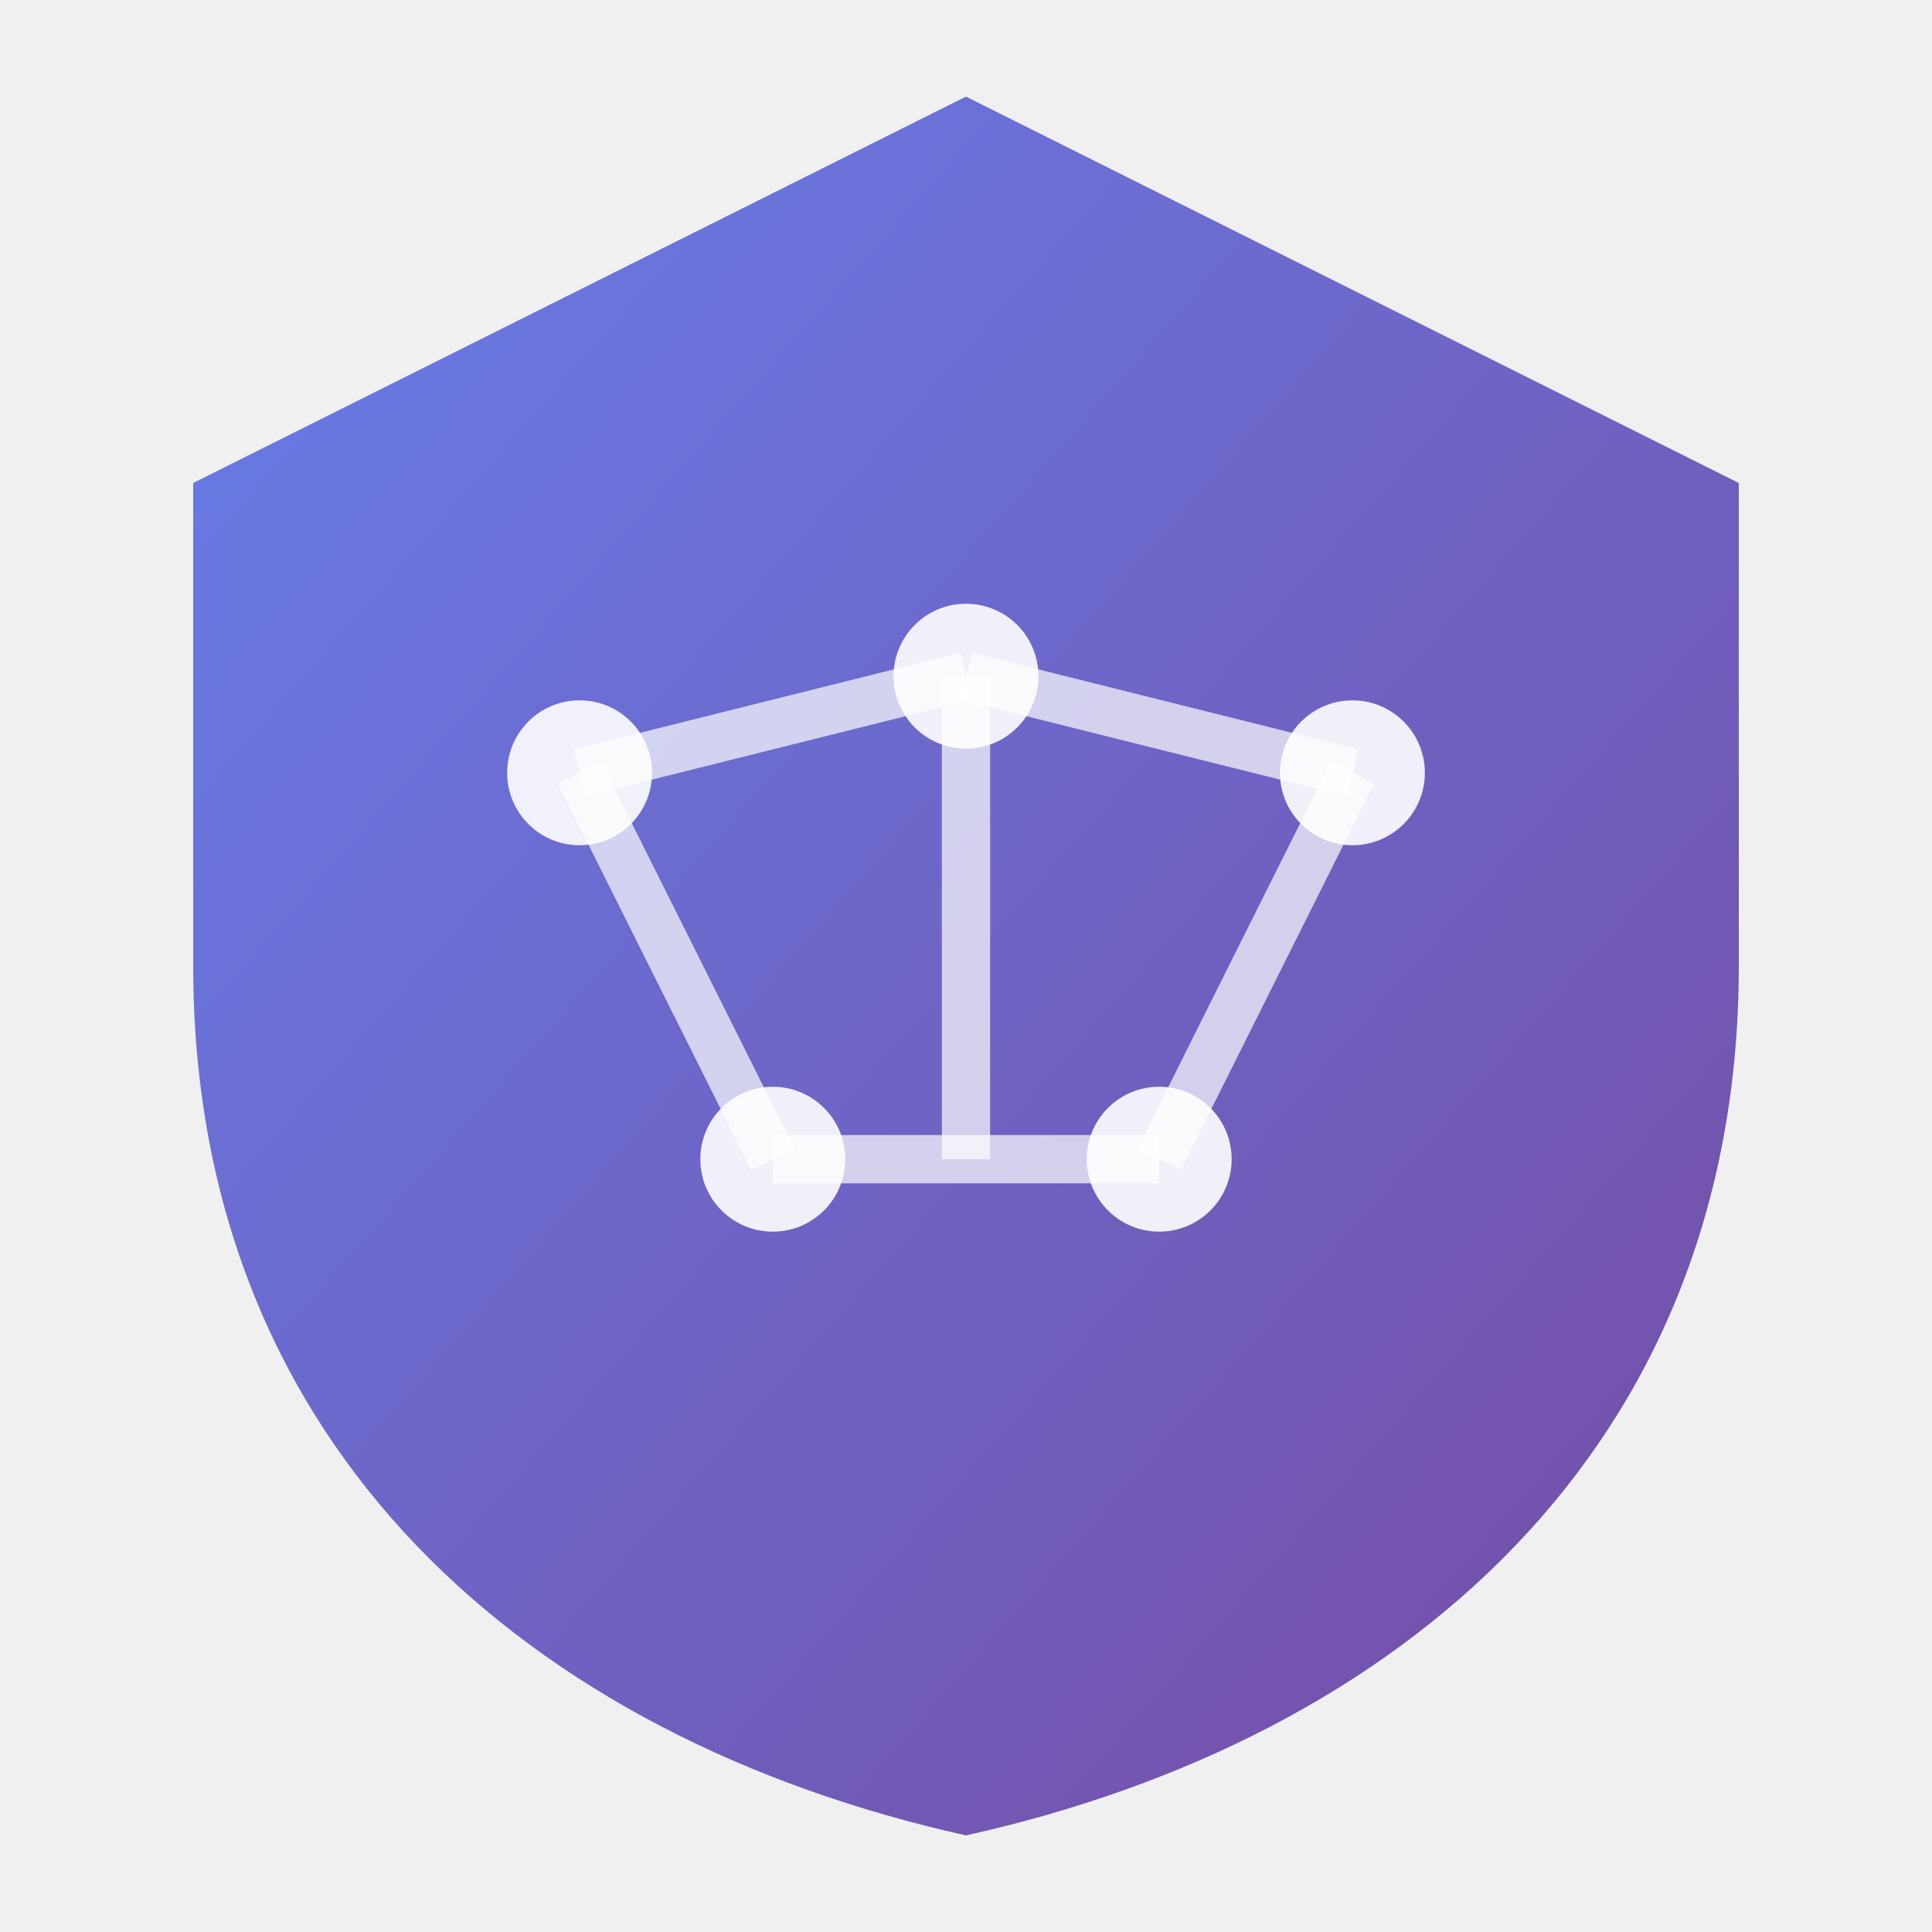
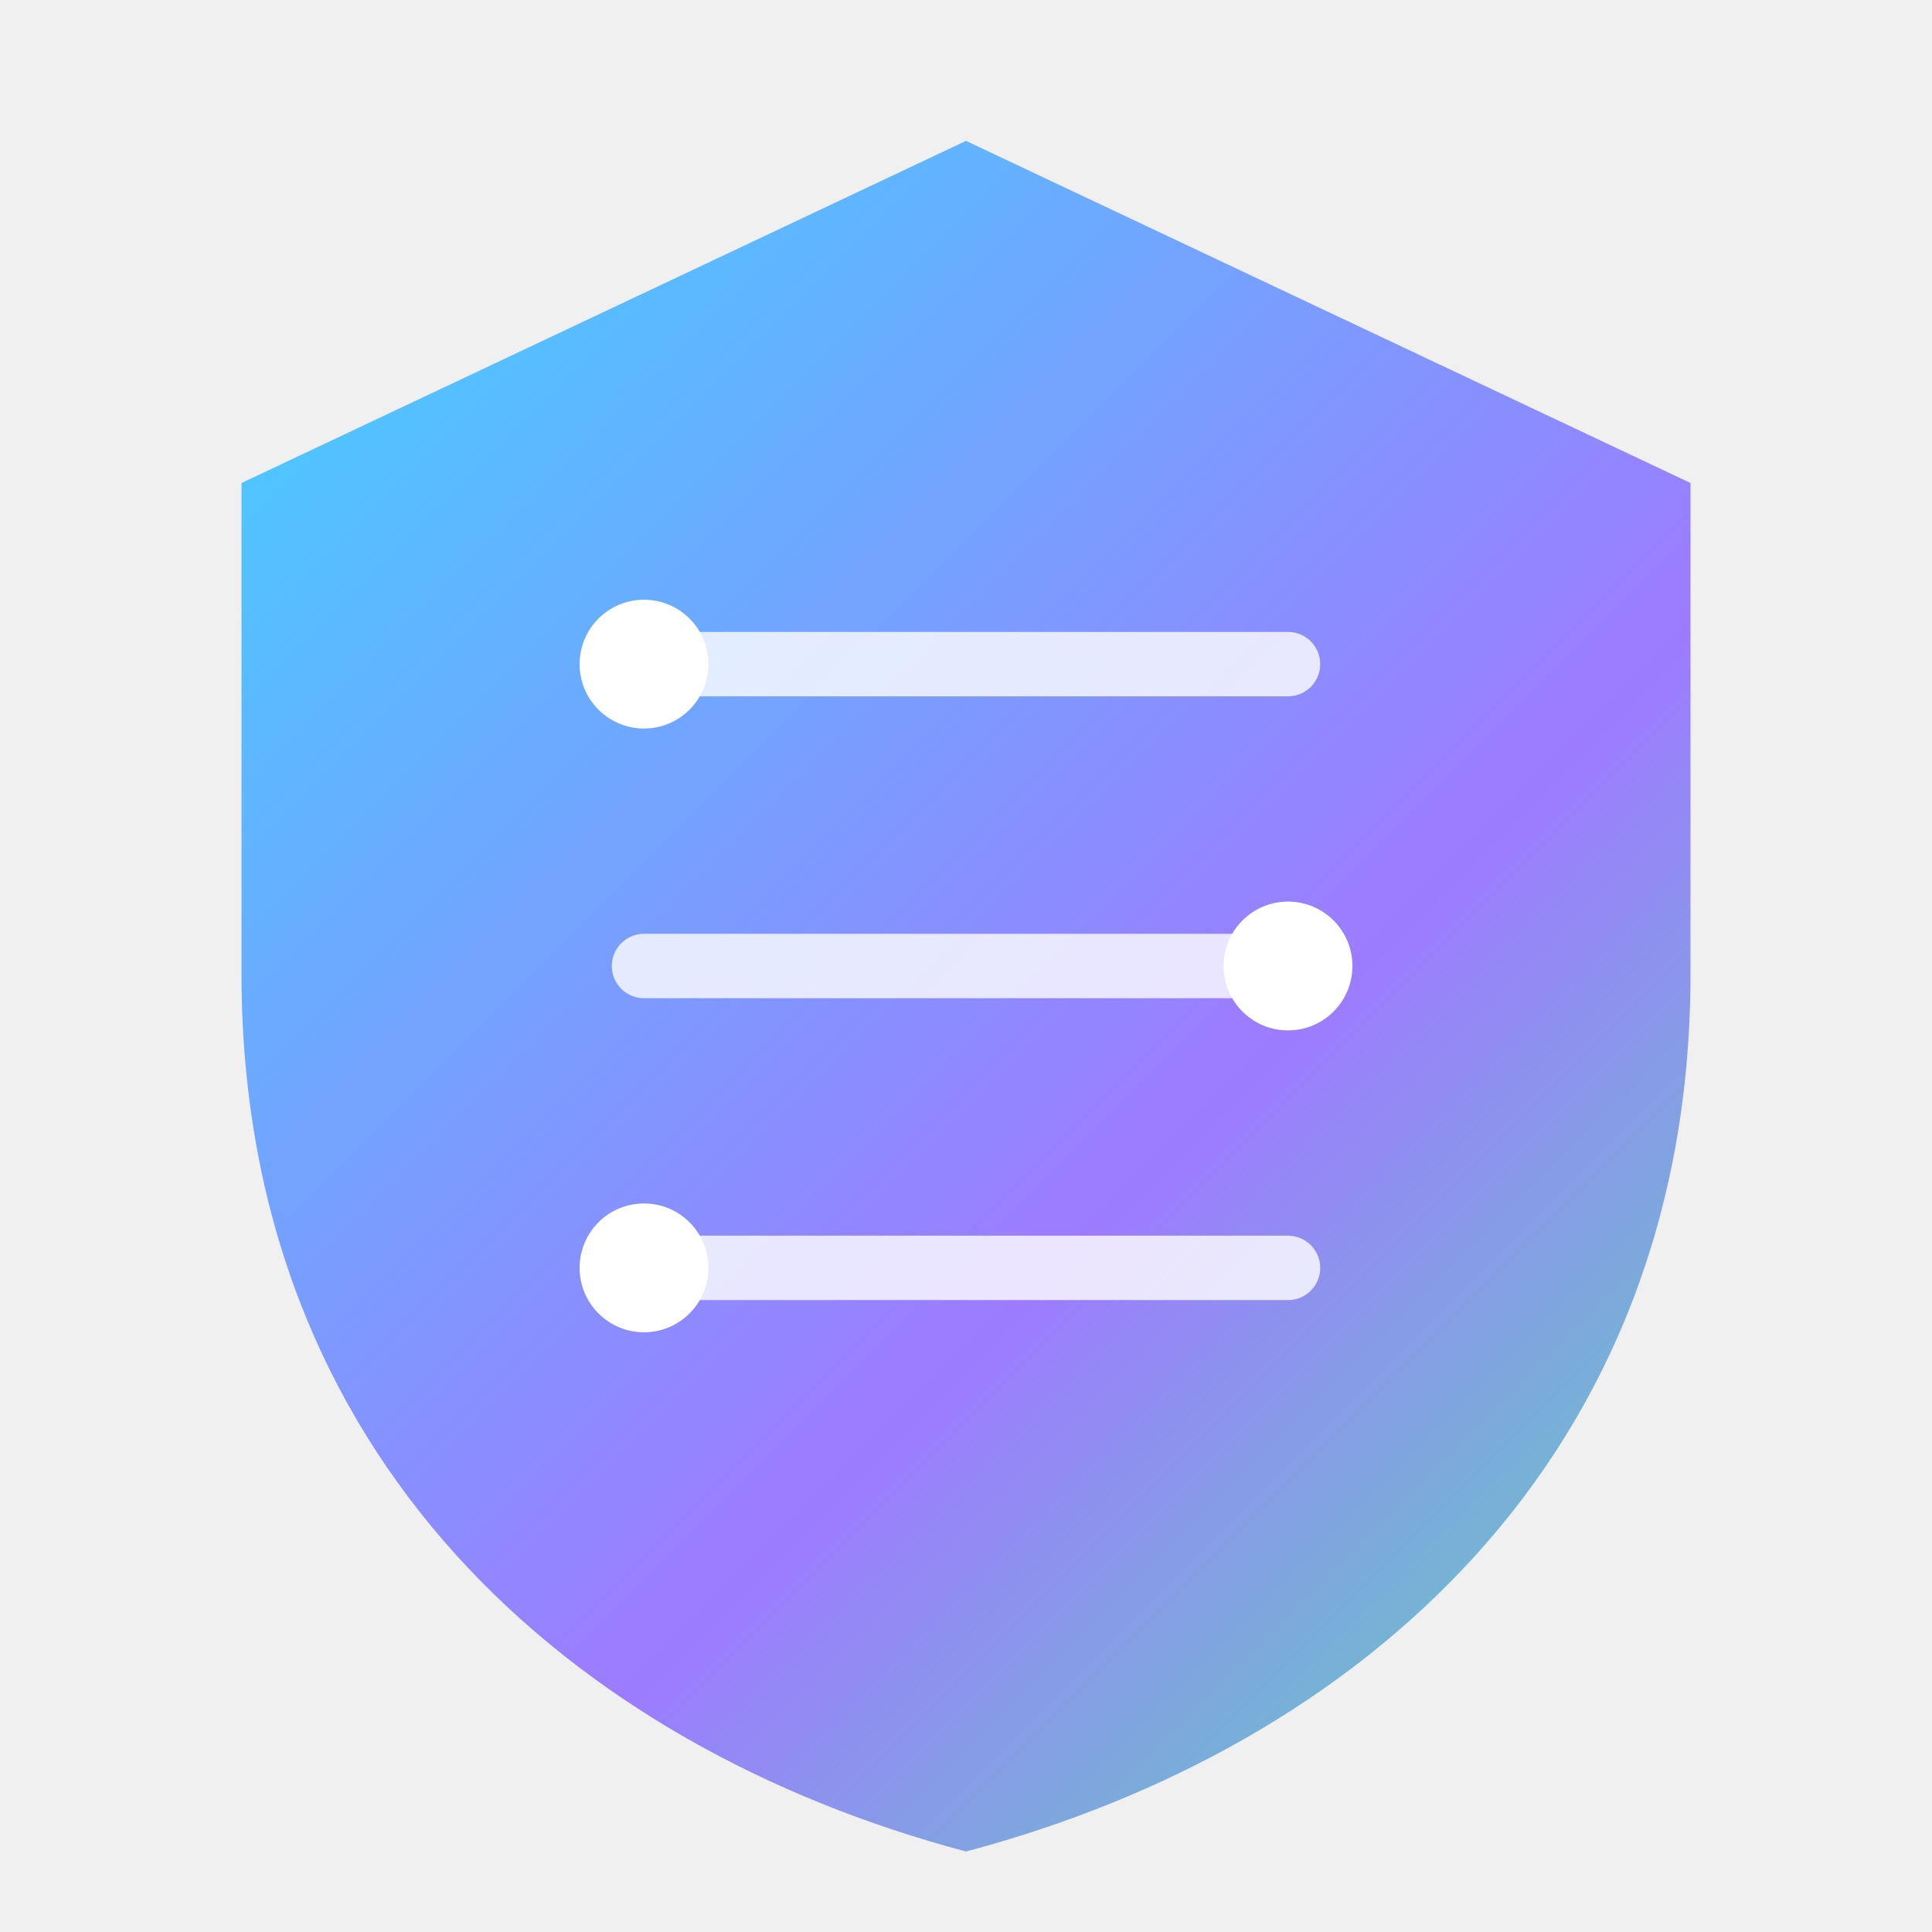
- <svg xmlns="http://www.w3.org/2000/svg" width="40" height="40" viewBox="0 0 40 40" fill="none">
+ <svg xmlns="http://www.w3.org/2000/svg" width="48" height="48" viewBox="0 0 48 48" fill="none">
  <defs>
-     <linearGradient id="grad" x1="0%" y1="0%" x2="100%" y2="100%">
-       <stop offset="0%" style="stop-color:#667eea;stop-opacity:1" />
-       <stop offset="100%" style="stop-color:#764ba2;stop-opacity:1" />
+     <linearGradient id="wgShield" x1="0" y1="0" x2="48" y2="48" gradientUnits="userSpaceOnUse">
+       <stop offset="0" stop-color="#2ce6ff" />
+       <stop offset="0.6" stop-color="#9d7bff" />
+       <stop offset="1" stop-color="#48f4a3" />
    </linearGradient>
  </defs>
-   <path d="M20 2L4 10v10c0 10 7 16 16 18 9-2 16-8 16-18V10L20 2z" fill="url(#grad)" />
-   <circle cx="12" cy="16" r="1.5" fill="white" opacity="0.9" />
-   <circle cx="20" cy="14" r="1.5" fill="white" opacity="0.9" />
-   <circle cx="28" cy="16" r="1.5" fill="white" opacity="0.9" />
-   <circle cx="16" cy="24" r="1.5" fill="white" opacity="0.9" />
-   <circle cx="24" cy="24" r="1.5" fill="white" opacity="0.9" />
-   <line x1="12" y1="16" x2="20" y2="14" stroke="white" stroke-width="1" opacity="0.7" />
-   <line x1="20" y1="14" x2="28" y2="16" stroke="white" stroke-width="1" opacity="0.7" />
-   <line x1="12" y1="16" x2="16" y2="24" stroke="white" stroke-width="1" opacity="0.7" />
-   <line x1="28" y1="16" x2="24" y2="24" stroke="white" stroke-width="1" opacity="0.7" />
-   <line x1="16" y1="24" x2="24" y2="24" stroke="white" stroke-width="1" opacity="0.7" />
-   <line x1="20" y1="14" x2="20" y2="24" stroke="white" stroke-width="1" opacity="0.7" />
+   <path d="M24 3.5L6 12v12.2c0 12 8.2 19.2 18 21.8 9.8-2.6 18-9.8 18-21.8V12L24 3.5z" fill="url(#wgShield)" />
+   <path d="M16 16.5h16M16 24h16M16 31.5h16" stroke="white" stroke-opacity="0.8" stroke-width="1.6" stroke-linecap="round" />
+   <circle cx="16" cy="16.5" r="1.6" fill="white" />
+   <circle cx="32" cy="24" r="1.6" fill="white" />
+   <circle cx="16" cy="31.5" r="1.6" fill="white" />
</svg>
